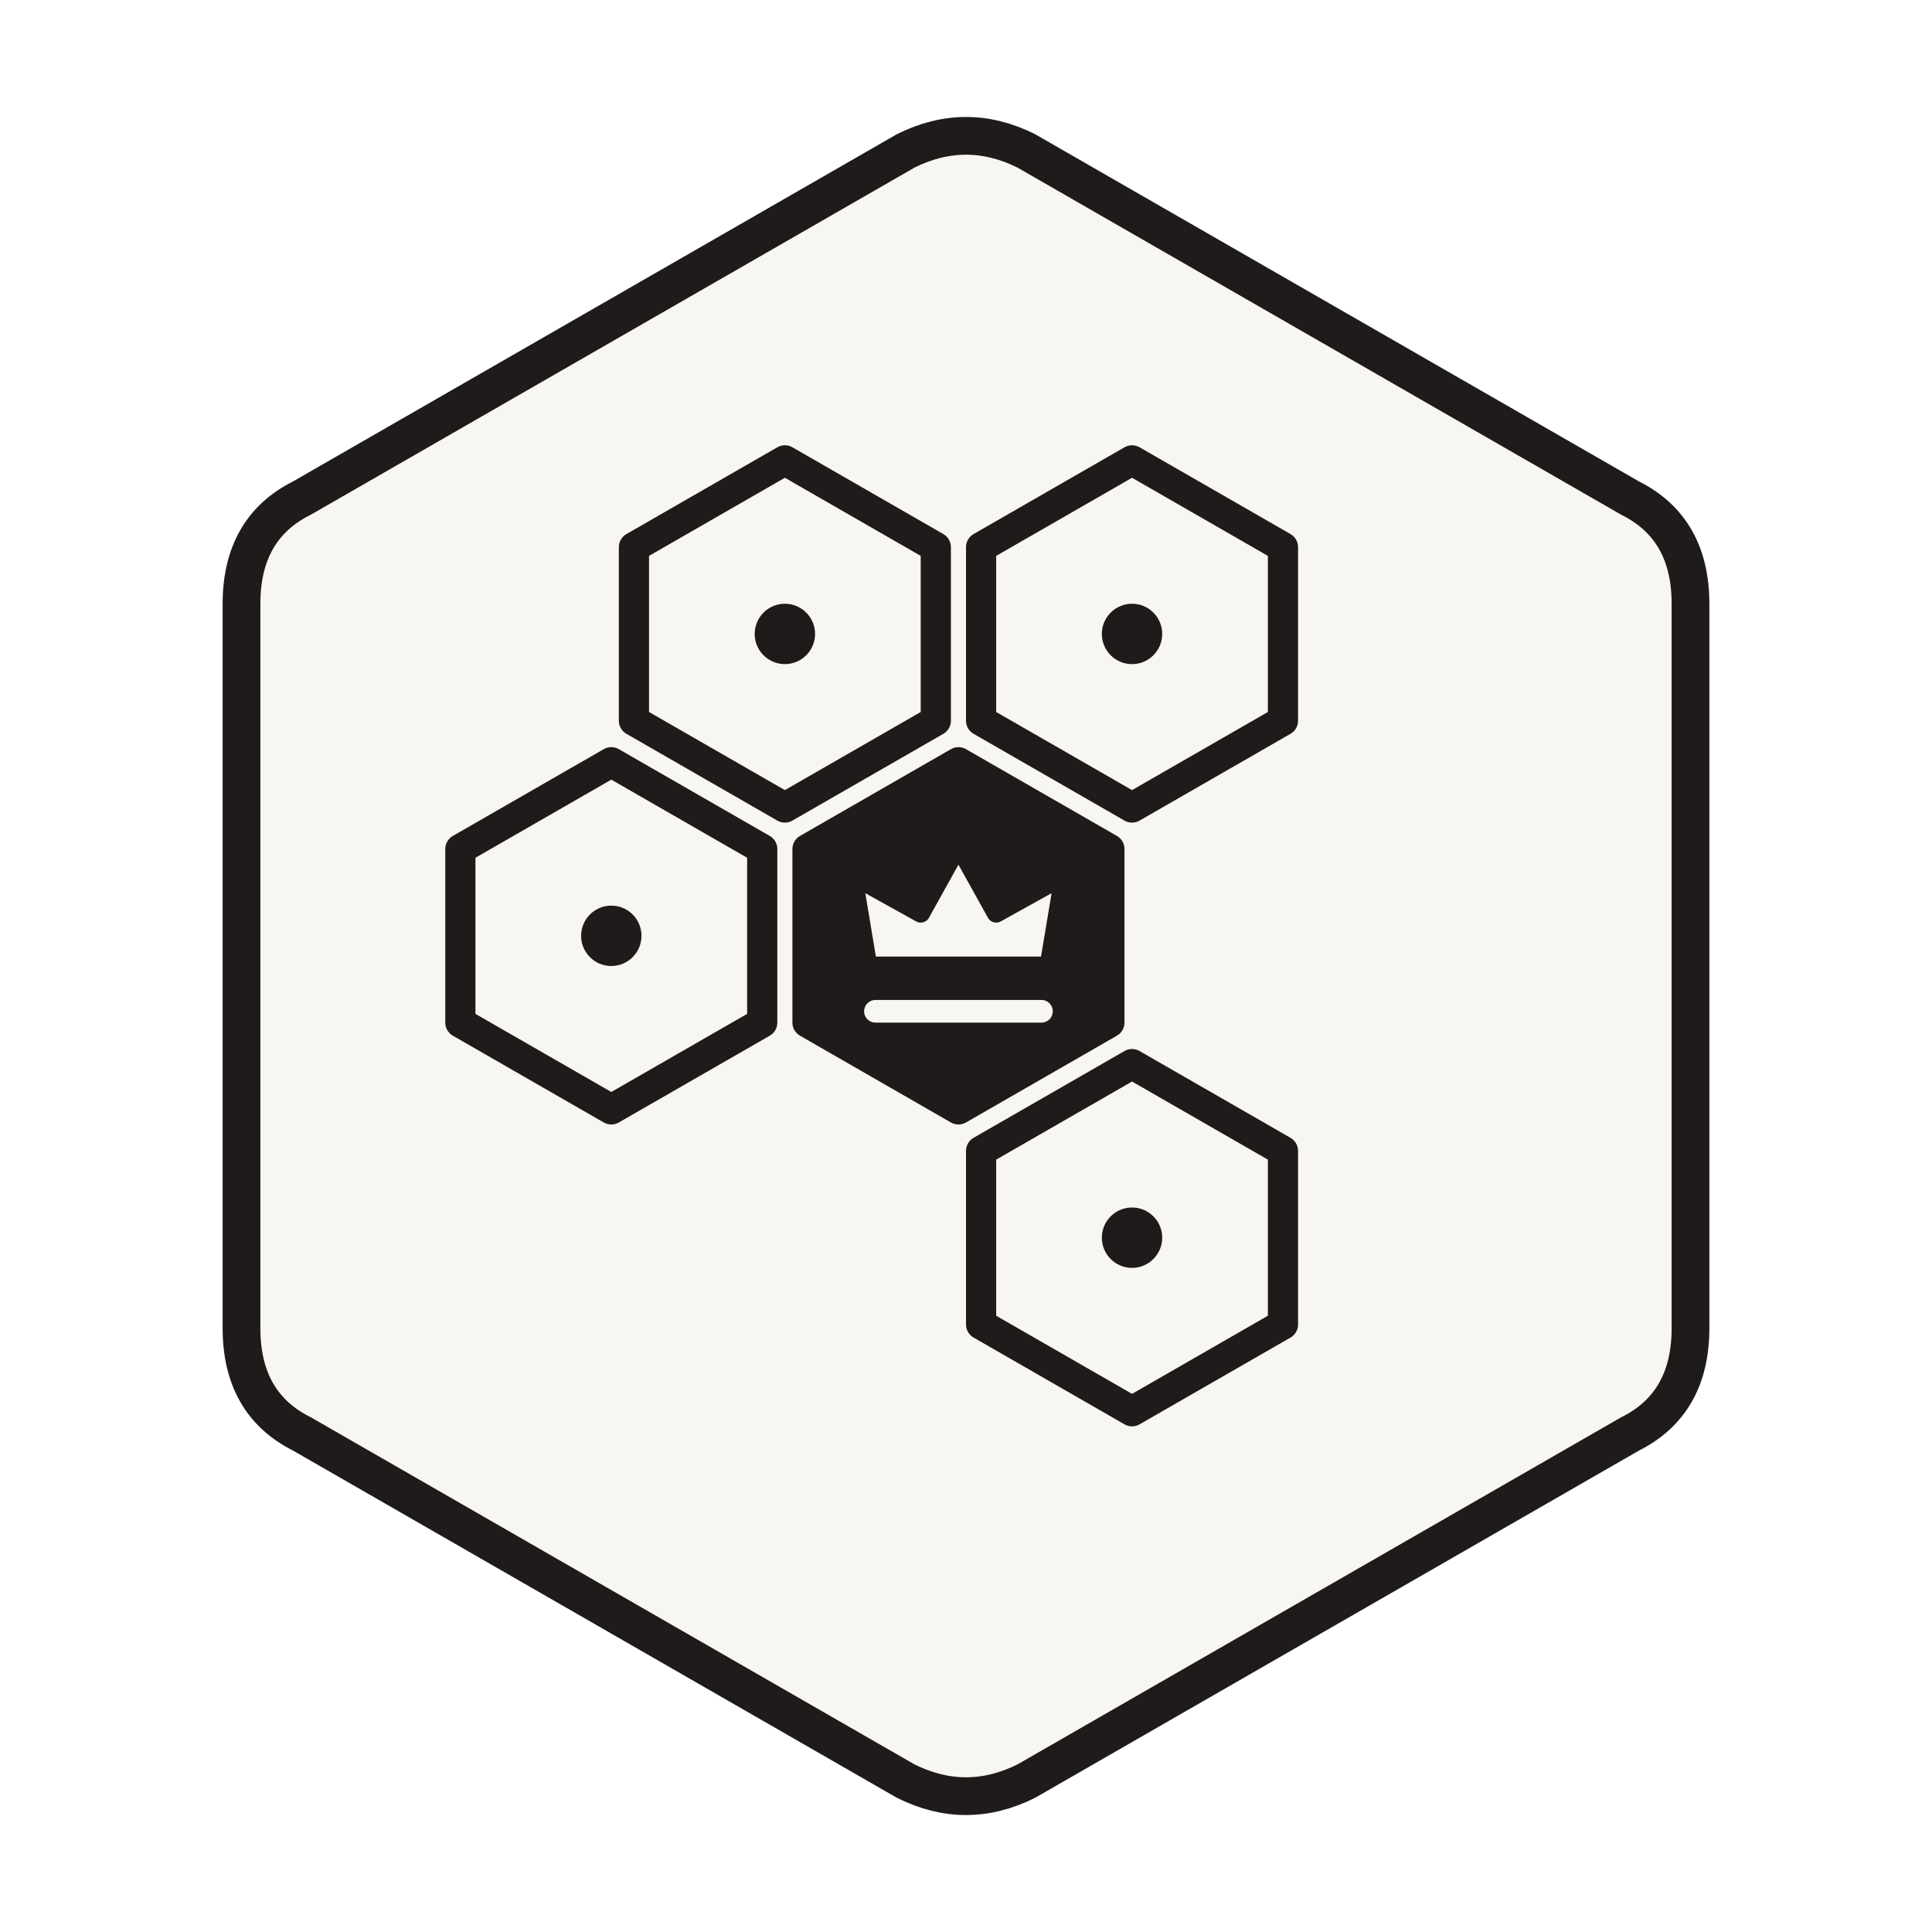
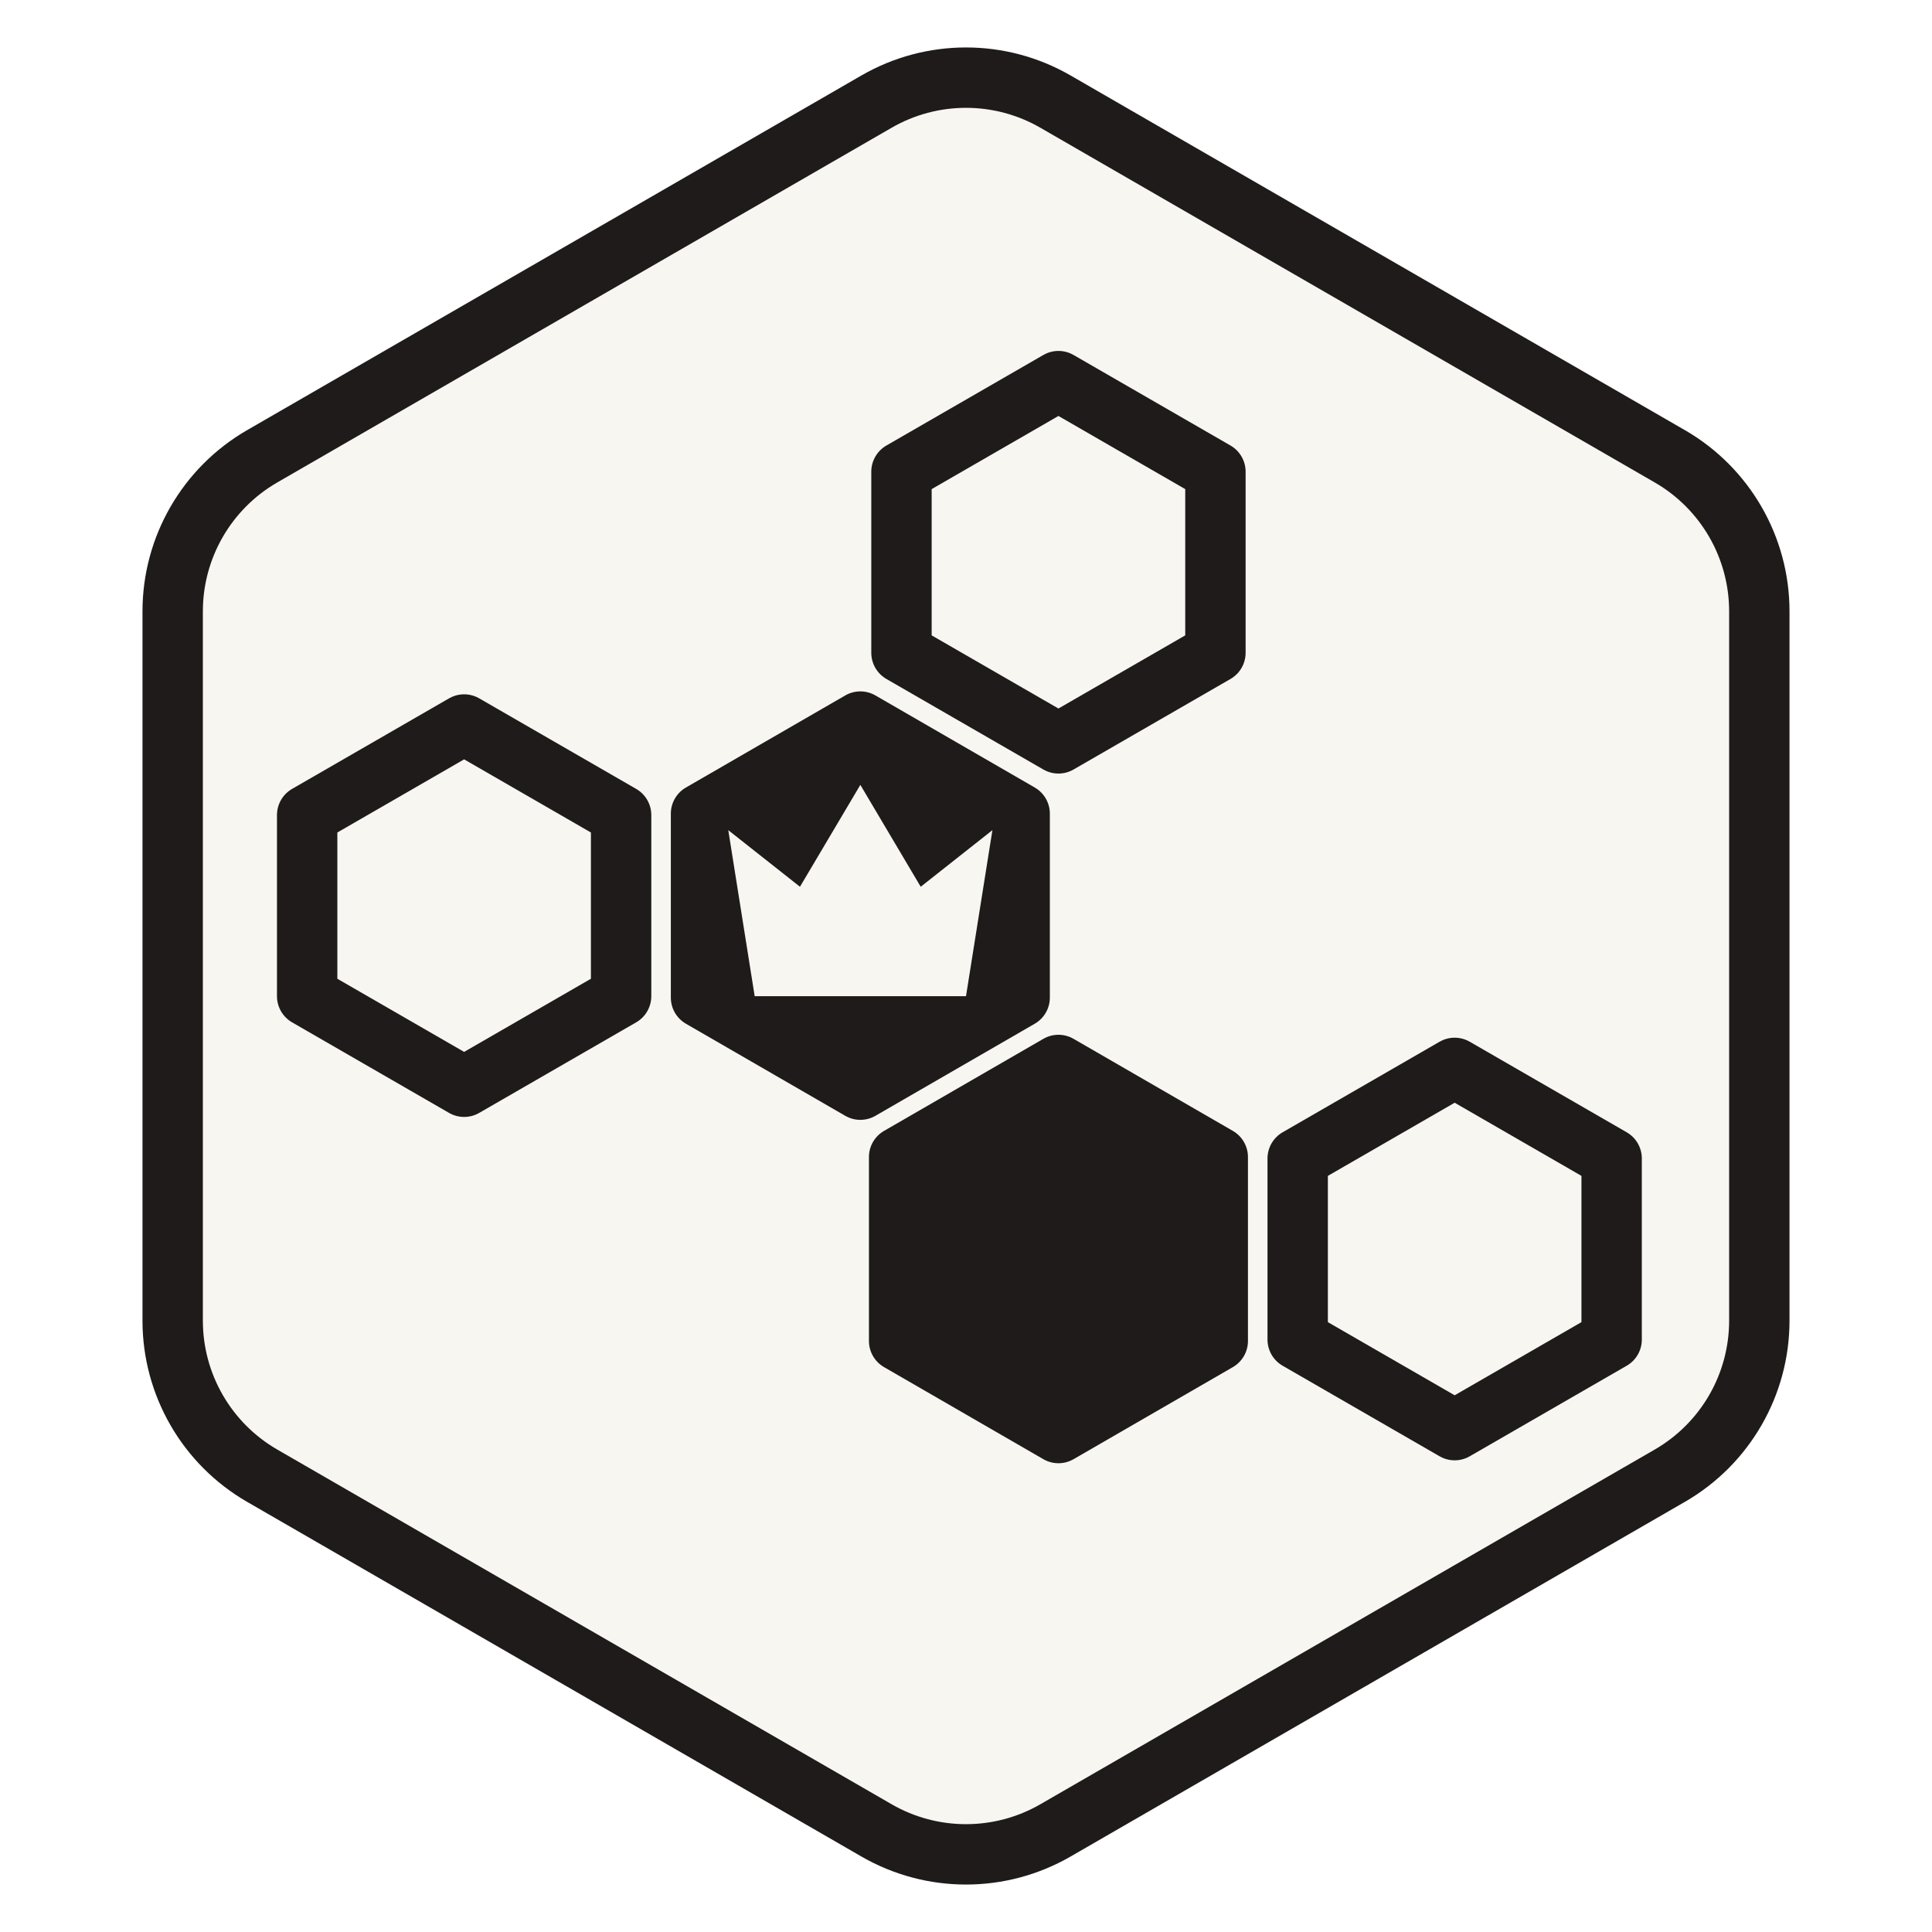
- <svg xmlns="http://www.w3.org/2000/svg" width="256" height="256" viewBox="0 0 256 256" role="img" aria-labelledby="title desc">
-   <path d="M136 20L216 66Q224 70 224 80V176Q224 186 216 190L136 236Q128 240 120 236L40 190Q32 186 32 176V80Q32 70 40 66L120 20Q128 16 136 20Z" fill="#F8F6F1" stroke="#1E1B1A" stroke-width="5" />
-   <g stroke="#1E1B1A" stroke-width="5" stroke-linejoin="round" stroke-linecap="round">
-     <path d="M104 61L124 72.5V95.5L104 107L84 95.5V72.5Z" fill="#F8F6F1" stroke="#1E1B1A" stroke-width="4" />
-     <path d="M150 61L170 72.5V95.5L150 107L130 95.5V72.5Z" fill="#F8F6F1" stroke="#1E1B1A" stroke-width="4" />
-     <path d="M81 101L101 112.5V135.5L81 147L61 135.5V112.5Z" fill="#F8F6F1" stroke="#1E1B1A" stroke-width="4" />
-     <path d="M127 101L147 112.5V135.5L127 147L107 135.5V112.5Z" fill="#1E1B1A" stroke="#1E1B1A" stroke-width="4" />
-     <path d="M150 141L170 152.5V175.5L150 187L130 175.5V152.5Z" fill="#F8F6F1" stroke="#1E1B1A" stroke-width="4" />
-     <circle cx="104" cy="84" r="4" fill="#1E1B1A" stroke="none" stroke-width="5" />
-     <circle cx="150" cy="84" r="4" fill="#1E1B1A" stroke="none" stroke-width="5" />
-     <circle cx="81" cy="124" r="4" fill="#1E1B1A" stroke="none" stroke-width="5" />
-     <circle cx="150" cy="164" r="4" fill="#1E1B1A" stroke="none" stroke-width="5" />
-     <path d="M115 128L113 116L122 121L127 112L132 121L141 116L139 128Z" fill="#F8F6F1" stroke="#1E1B1A" stroke-width="2.5" />
-     <path d="M116 134H138" fill="none" stroke="#F8F6F1" stroke-width="3" />
+ <svg xmlns="http://www.w3.org/2000/svg" width="256" height="256" viewBox="0 0 256 256" role="img" aria-labelledby="hive-title hive-desc">
+   <path id="hive-paper" d="M180.56 36.964L221.259 60.462A23.72 23.72 0 0 1 233.119 81.004L233.119 174.996A23.72 23.72 0 0 1 221.259 195.538L139.86 242.534A23.72 23.72 0 0 1 116.14 242.534L34.741 195.538A23.72 23.72 0 0 1 22.881 174.996L22.881 81.004A23.72 23.72 0 0 1 34.741 60.462L116.14 13.466A23.72 23.72 0 0 1 139.86 13.466Z" fill="#F8F6F1" />
+   <g id="hive-motif">
+     <path d="M61.5 96L82.3 108L82.3 132L61.5 144L40.7 132L40.7 108Z" fill="#F8F6F1" />
+     <path d="M61.5 96L82.3 108L82.3 132L61.5 144L40.7 132L40.7 108Z" fill="none" stroke="#1E1B1A" stroke-width="8" stroke-linejoin="round" />
+     <path d="M140.25 50.5L161.05 62.5L161.05 86.5L140.25 98.5L119.45 86.5L119.45 62.5Z" fill="#F8F6F1" />
+     <path d="M140.25 50.5L161.05 62.5L161.05 86.5L140.25 98.5L119.45 86.5L119.45 62.5Z" fill="none" stroke="#1E1B1A" stroke-width="8" stroke-linejoin="round" />
+     <path d="M142.25 137.65L163.36 149.85C164.596 150.564 165.359 151.882 165.36 153.31L165.36 177.69C165.359 179.118 164.596 180.436 163.36 181.15L142.25 193.35C141.012 194.065 139.488 194.065 138.25 193.35L117.14 181.15C115.904 180.436 115.141 179.118 115.14 177.69L115.14 153.31C115.141 151.882 115.904 150.564 117.14 149.85L138.25 137.65C139.488 136.935 141.012 136.935 142.25 137.65Z" fill="#1E1B1A" />
+     <path d="M192.75 141.5L213.55 153.5L213.55 177.5L192.75 189.5L171.95 177.5L171.95 153.5Z" fill="#F8F6F1" />
+     <path d="M192.75 141.5L213.55 153.5L213.55 177.5L192.75 189.5L171.95 177.5L171.95 153.5Z" fill="none" stroke="#1E1B1A" stroke-width="8" stroke-linejoin="round" />
+     <path d="M116 92.15L137.11 104.35C138.346 105.064 139.109 106.382 139.11 107.81L139.11 132.19C139.109 133.618 138.346 134.936 137.11 135.65L116 147.85C114.762 148.565 113.238 148.565 112 147.85L90.89 135.65C89.654 134.936 88.891 133.618 88.89 132.19L88.89 107.81C88.891 106.382 89.654 105.064 90.89 104.35L112 92.15C113.238 91.435 114.762 91.435 116 92.15Z" fill="#1E1B1A" />
+     <path d="M100 132L96.5 110L106 117.5L114 104L122 117.5L131.5 110L128 132Z" fill="#F8F6F1" />
  </g>
+   <path id="hive-frame" d="M182.56 33.5L223.259 56.998A27.72 27.72 0 0 1 237.119 81.004L237.119 174.996A27.72 27.72 0 0 1 223.259 199.002L141.86 245.998A27.72 27.72 0 0 1 114.14 245.998L32.741 199.002A27.72 27.72 0 0 1 18.881 174.996L18.881 81.004A27.72 27.72 0 0 1 32.741 56.998L114.14 10.002A27.72 27.72 0 0 1 141.86 10.002ZM178.56 40.428L219.259 63.926A19.72 19.72 0 0 1 229.119 81.004L229.119 174.996A19.72 19.72 0 0 1 219.259 192.074L137.86 239.07A19.72 19.72 0 0 1 118.14 239.07L36.741 192.074A19.72 19.72 0 0 1 26.881 174.996L26.881 81.004A19.72 19.72 0 0 1 36.741 63.926L118.14 16.93A19.72 19.72 0 0 1 137.86 16.93Z" fill="#1E1B1A" fill-rule="evenodd" />
</svg>
